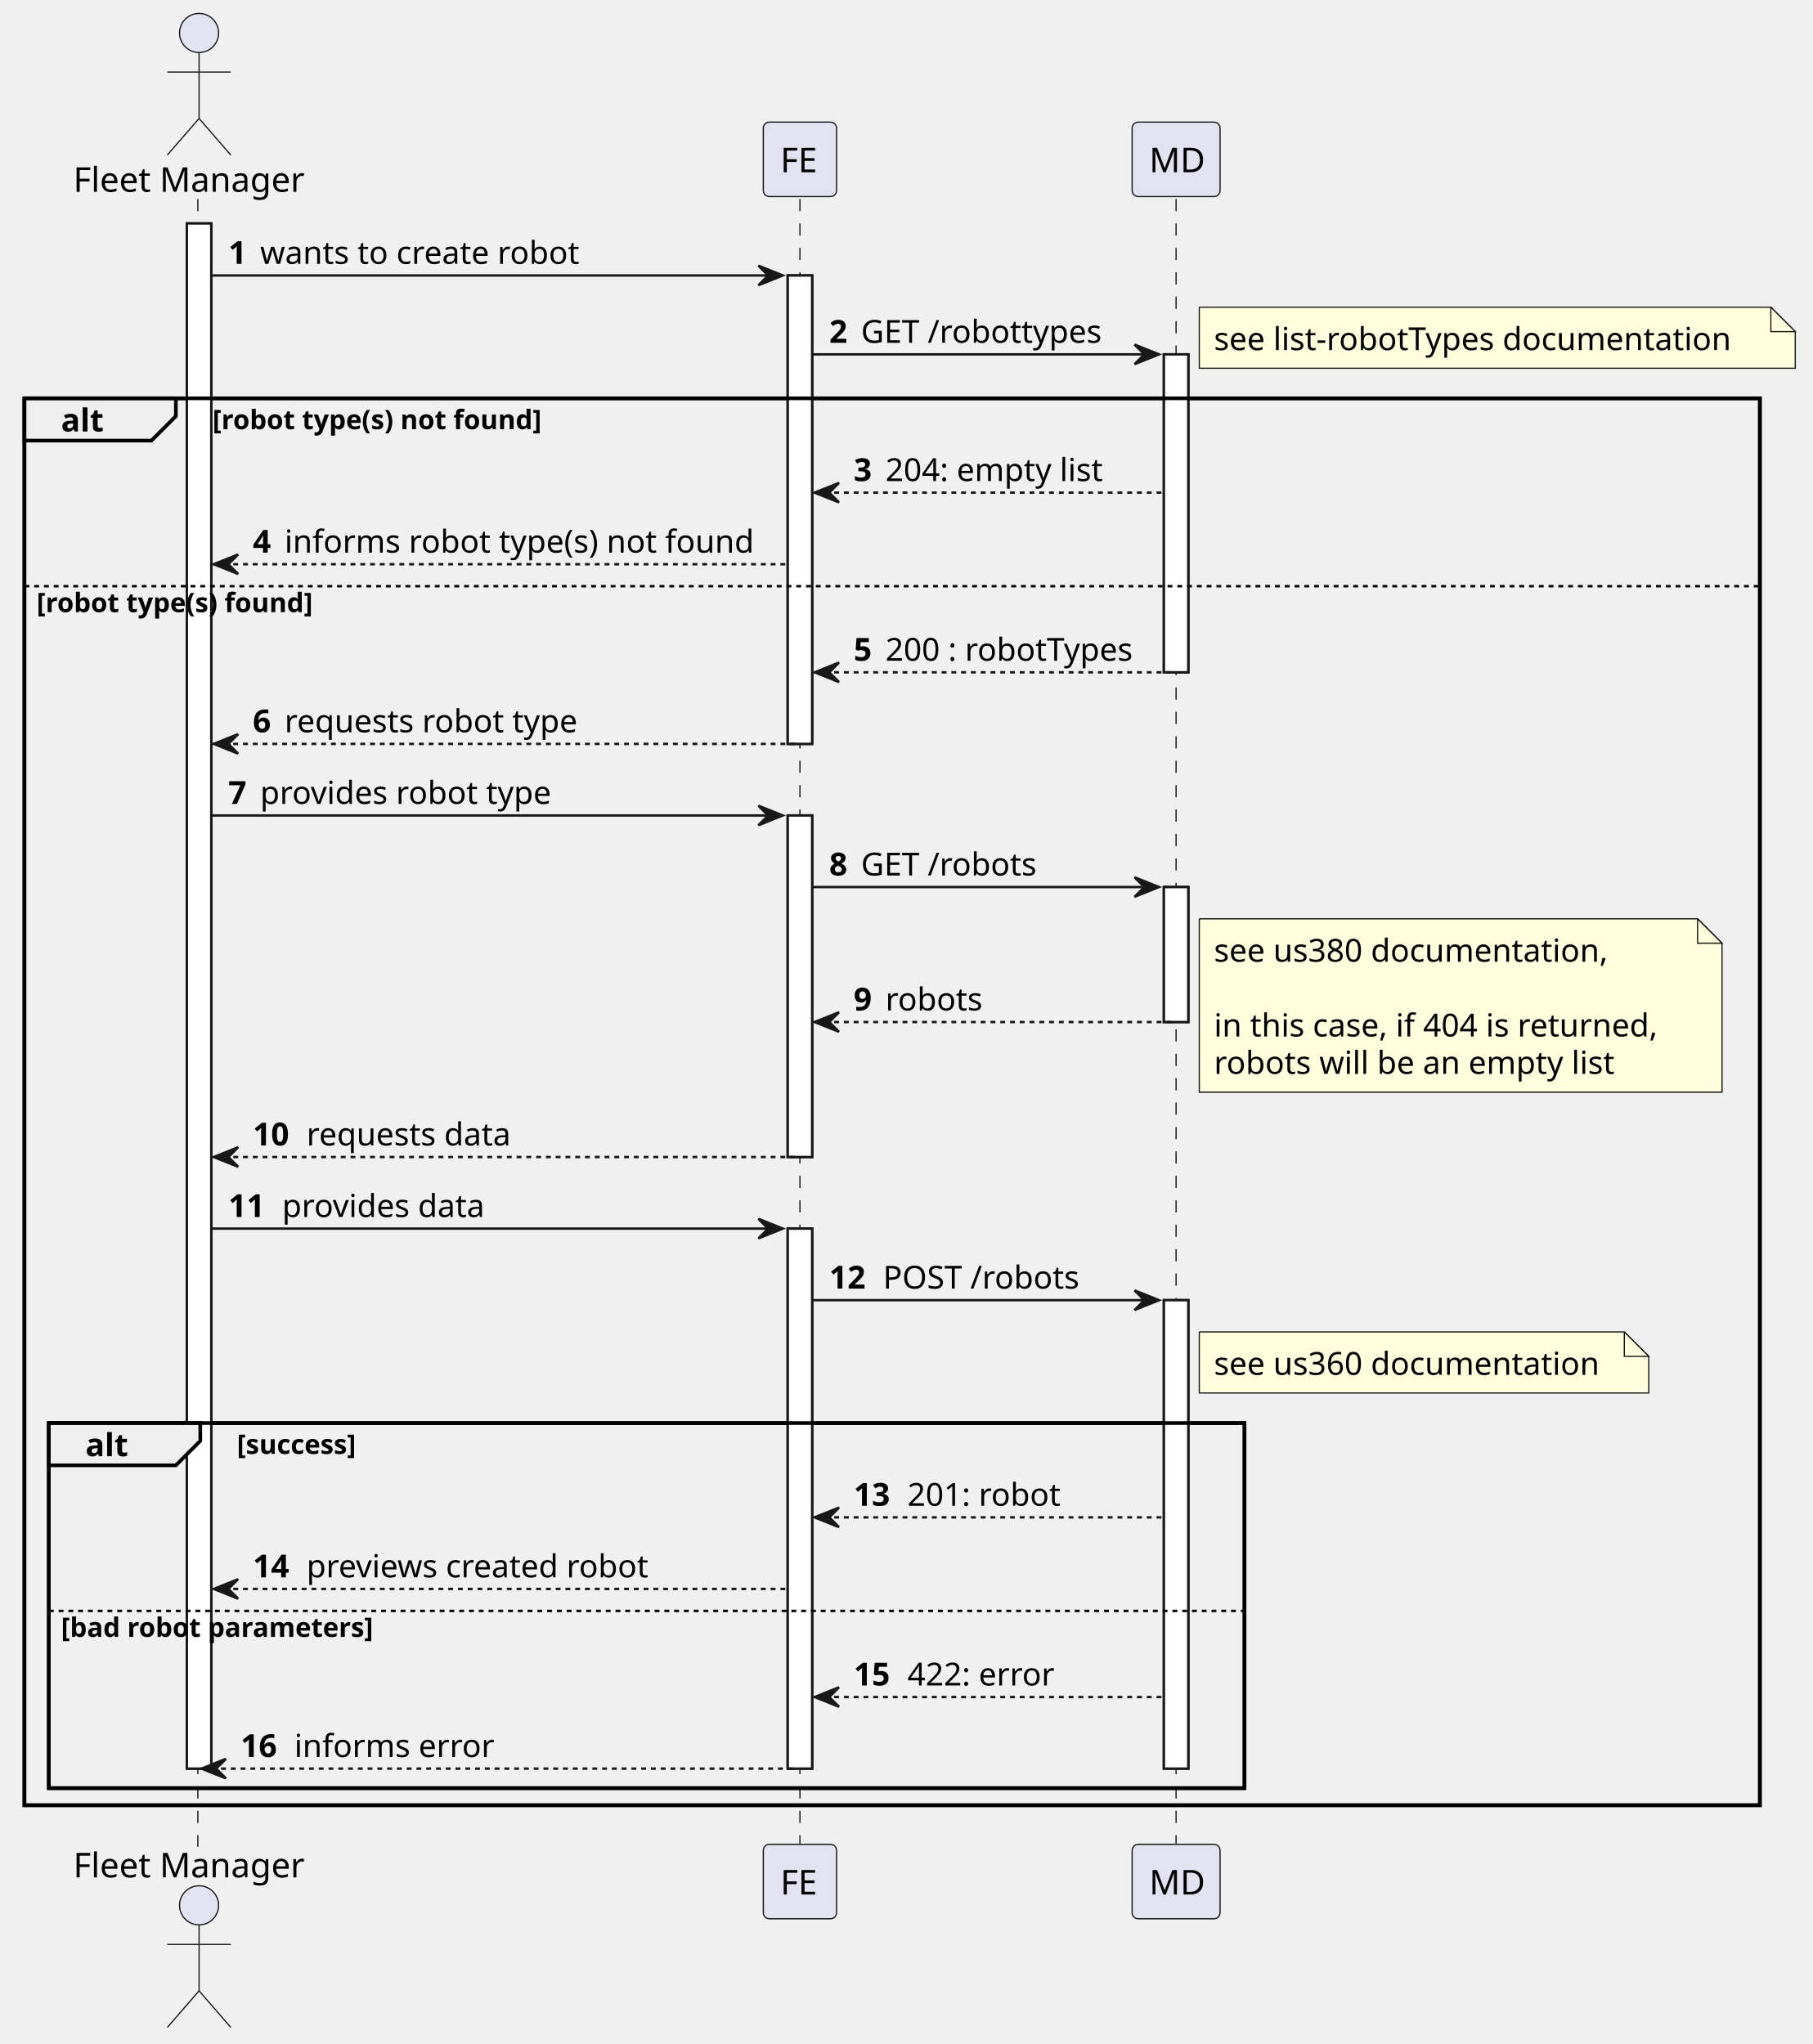
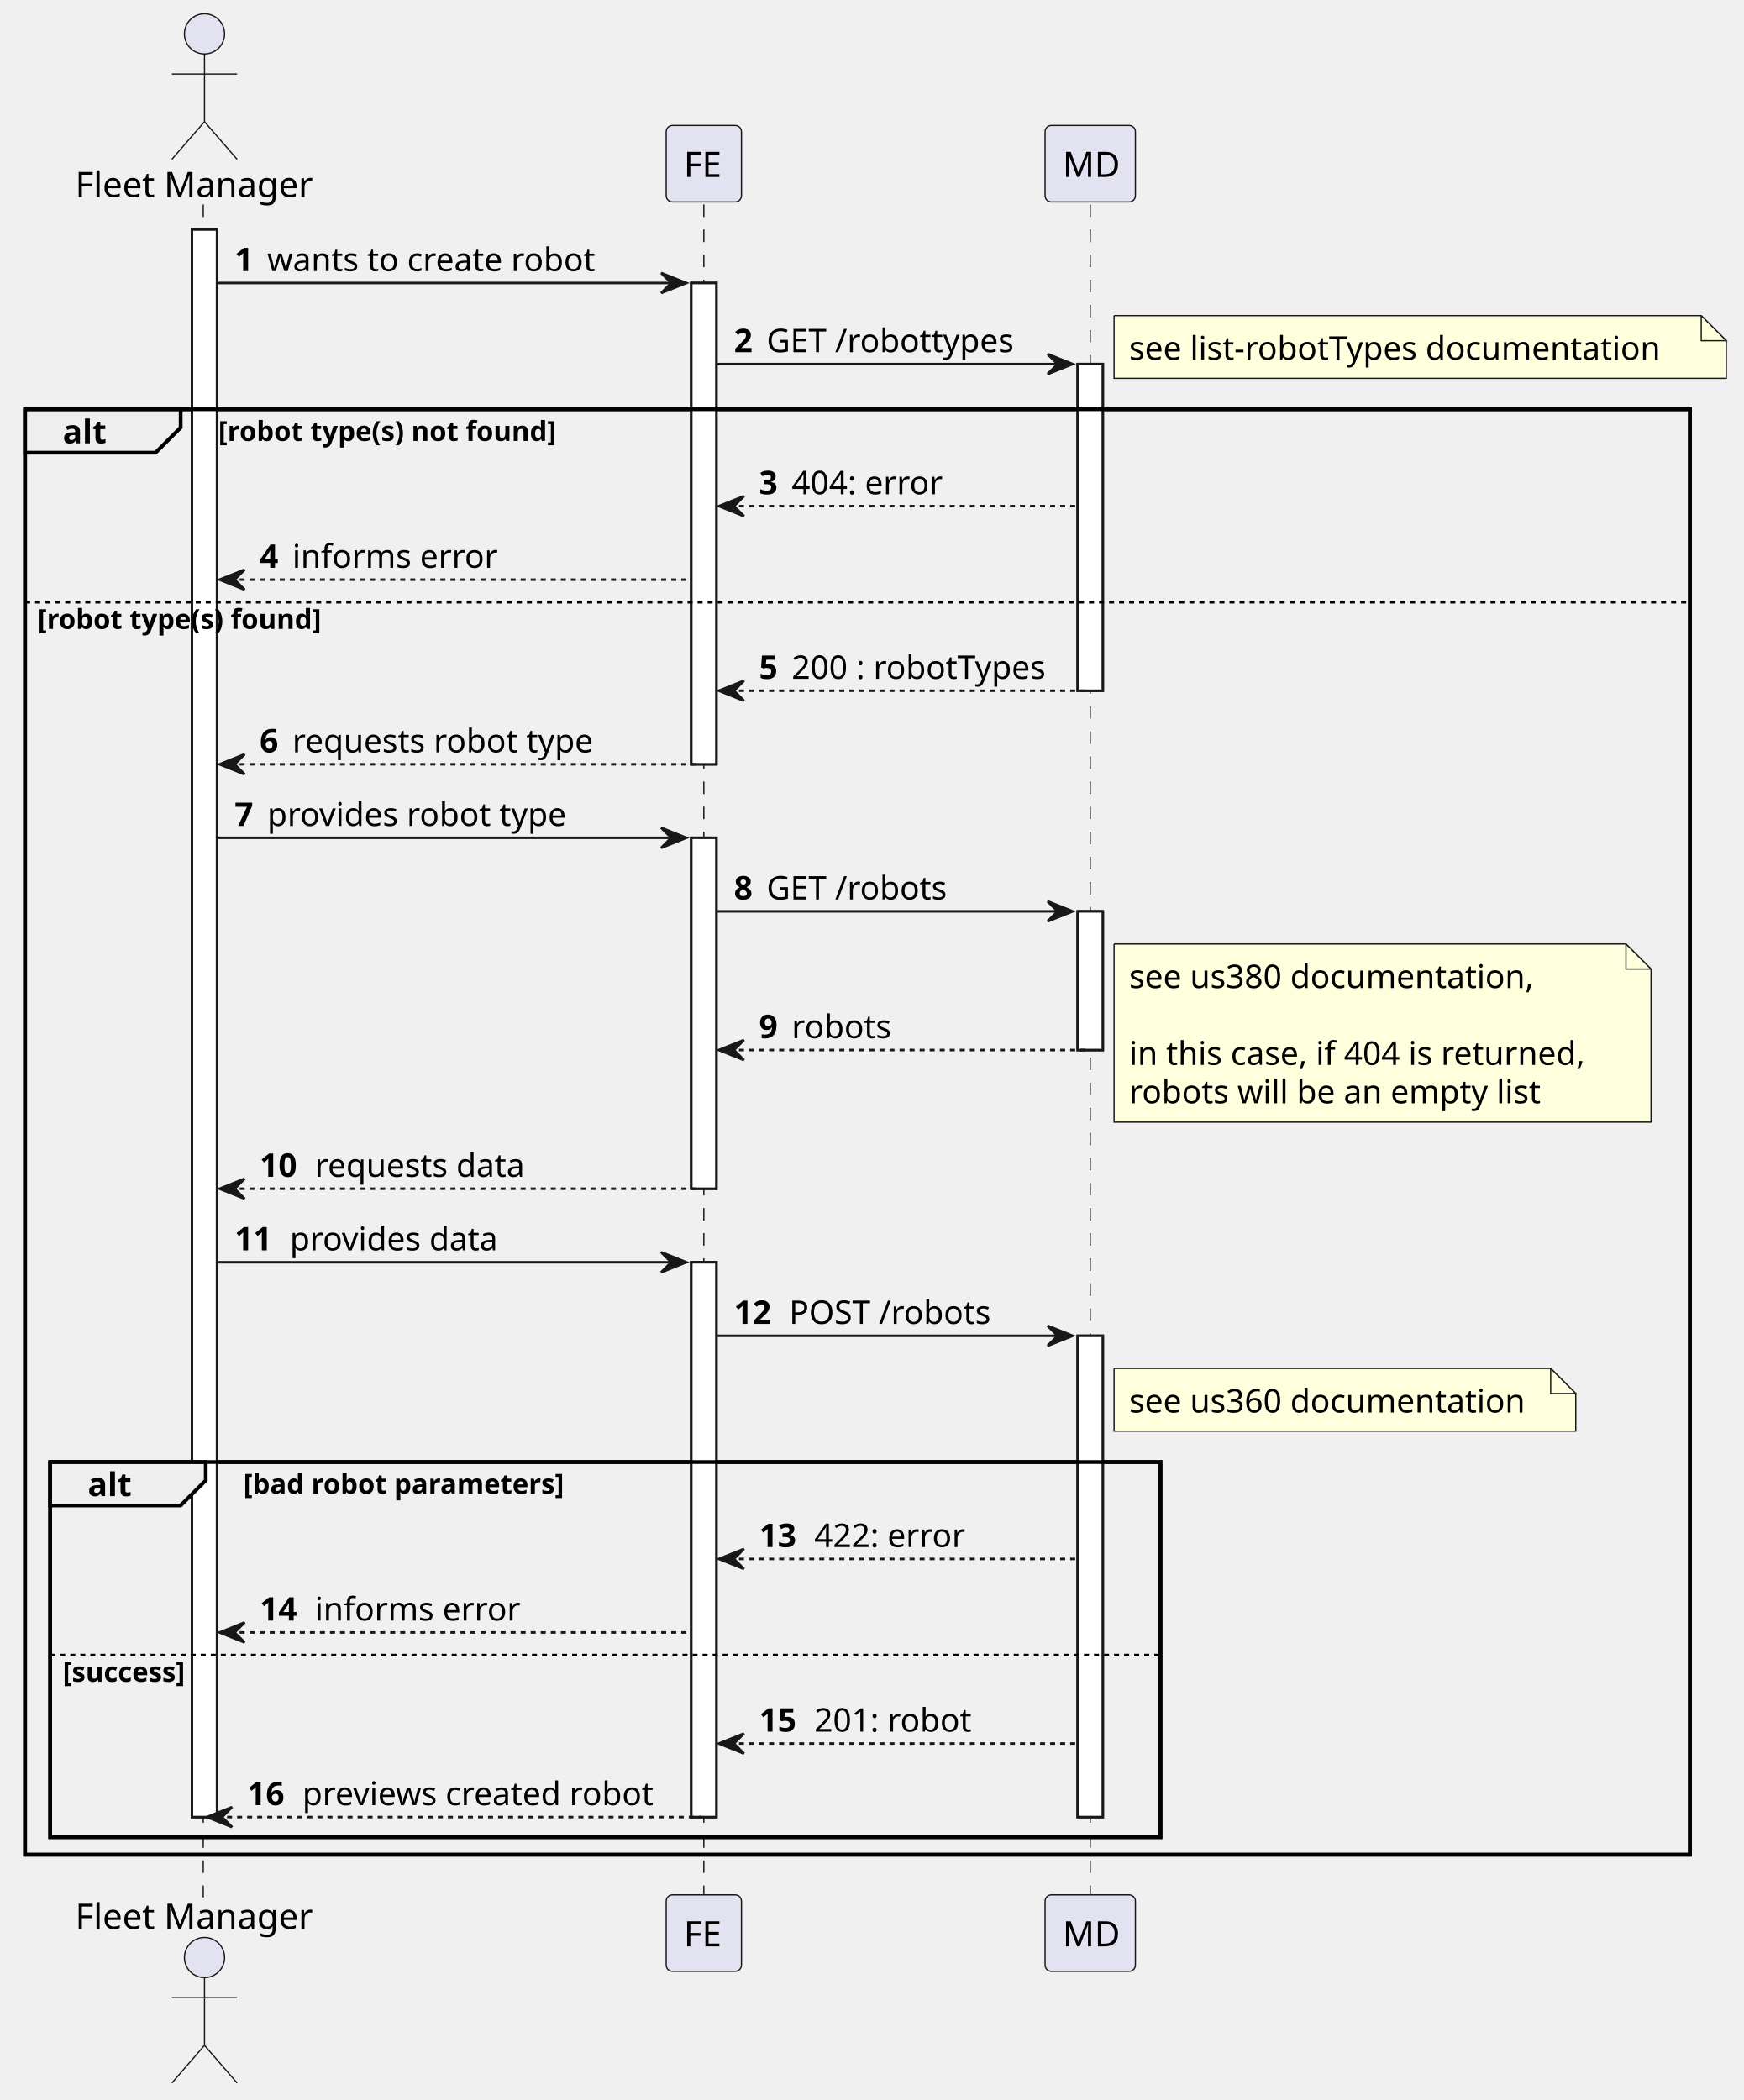
- <svg xmlns="http://www.w3.org/2000/svg" contentStyleType="text/css" height="837px" preserveAspectRatio="none" style="width:742px;height:837px;background:#FFFFFF;" version="1.1" viewBox="0 0 742 837" width="742px" zoomAndPan="magnify">
+ <svg xmlns="http://www.w3.org/2000/svg" contentStyleType="text/css" height="837px" preserveAspectRatio="none" style="width:695px;height:837px;background:#FFFFFF;" version="1.1" viewBox="0 0 695 837" width="695px" zoomAndPan="magnify">
  <defs />
  <g>
    <rect fill="#FFFFFF" height="632.742" style="stroke:#181818;stroke-width:1.0;" width="10" x="76.5" y="91.488" />
-     <rect fill="#FFFFFF" height="191.818" style="stroke:#181818;stroke-width:1.0;" width="10" x="322.5" y="112.799" />
-     <rect fill="#FFFFFF" height="139.863" style="stroke:#181818;stroke-width:1.0;" width="10" x="322.5" y="333.928" />
-     <rect fill="#FFFFFF" height="221.129" style="stroke:#181818;stroke-width:1.0;" width="10" x="322.5" y="503.102" />
-     <rect fill="#FFFFFF" height="130.197" style="stroke:#181818;stroke-width:1.0;" width="10" x="476.5" y="145.109" />
-     <rect fill="#FFFFFF" height="55.276" style="stroke:#181818;stroke-width:1.0;" width="10" x="476.5" y="363.238" />
-     <rect fill="#FFFFFF" height="191.818" style="stroke:#181818;stroke-width:1.0;" width="10" x="476.5" y="532.412" />
-     <rect fill="none" height="576.121" style="stroke:#000000;stroke-width:1.5;" width="710.5" x="10" y="163.109" />
-     <rect fill="none" height="149.508" style="stroke:#000000;stroke-width:1.5;" width="489.5" x="20" y="582.723" />
+     <rect fill="#FFFFFF" height="191.818" style="stroke:#181818;stroke-width:1.0;" width="10" x="275.5" y="112.799" />
+     <rect fill="#FFFFFF" height="139.863" style="stroke:#181818;stroke-width:1.0;" width="10" x="275.5" y="333.928" />
+     <rect fill="#FFFFFF" height="221.129" style="stroke:#181818;stroke-width:1.0;" width="10" x="275.5" y="503.102" />
+     <rect fill="#FFFFFF" height="130.197" style="stroke:#181818;stroke-width:1.0;" width="10" x="429.5" y="145.109" />
+     <rect fill="#FFFFFF" height="55.276" style="stroke:#181818;stroke-width:1.0;" width="10" x="429.5" y="363.238" />
+     <rect fill="#FFFFFF" height="191.818" style="stroke:#181818;stroke-width:1.0;" width="10" x="429.5" y="532.412" />
+     <rect fill="none" height="576.121" style="stroke:#000000;stroke-width:1.5;" width="663.5" x="10" y="163.109" />
+     <rect fill="none" height="149.508" style="stroke:#000000;stroke-width:1.5;" width="442.5" x="20" y="582.723" />
    <line style="stroke:#181818;stroke-width:0.5;stroke-dasharray:5.0,5.0;" x1="81" x2="81" y1="81.488" y2="756.231" />
-     <line style="stroke:#181818;stroke-width:0.5;stroke-dasharray:5.0,5.0;" x1="327.5" x2="327.5" y1="81.488" y2="756.231" />
-     <line style="stroke:#181818;stroke-width:0.5;stroke-dasharray:5.0,5.0;" x1="481.5" x2="481.5" y1="81.488" y2="756.231" />
+     <line style="stroke:#181818;stroke-width:0.5;stroke-dasharray:5.0,5.0;" x1="280.5" x2="280.5" y1="81.488" y2="756.231" />
+     <line style="stroke:#181818;stroke-width:0.5;stroke-dasharray:5.0,5.0;" x1="434.5" x2="434.5" y1="81.488" y2="756.231" />
    <text fill="#000000" font-family="sans-serif" font-size="14" lengthAdjust="spacing" textLength="97" x="30" y="78.535">Fleet Manager</text>
    <ellipse cx="81.5" cy="13.5" fill="#E2E2F0" rx="8" ry="8" style="stroke:#181818;stroke-width:0.5;" />
    <path d="M81.5,21.5 L81.5,48.5 M68.5,29.5 L94.5,29.5 M81.5,48.5 L68.5,63.5 M81.5,48.5 L94.5,63.5 " fill="none" style="stroke:#181818;stroke-width:0.5;" />
    <text fill="#000000" font-family="sans-serif" font-size="14" lengthAdjust="spacing" textLength="97" x="30" y="768.766">Fleet Manager</text>
    <ellipse cx="81.5" cy="780.219" fill="#E2E2F0" rx="8" ry="8" style="stroke:#181818;stroke-width:0.5;" />
    <path d="M81.5,788.219 L81.5,815.219 M68.5,796.219 L94.5,796.219 M81.5,815.219 L68.5,830.219 M81.5,815.219 L94.5,830.219 " fill="none" style="stroke:#181818;stroke-width:0.5;" />
-     <rect fill="#E2E2F0" height="30.488" rx="2.5" ry="2.5" style="stroke:#181818;stroke-width:0.5;" width="30" x="312.5" y="50" />
-     <text fill="#000000" font-family="sans-serif" font-size="14" lengthAdjust="spacing" textLength="16" x="319.5" y="70.535">FE</text>
-     <rect fill="#E2E2F0" height="30.488" rx="2.5" ry="2.5" style="stroke:#181818;stroke-width:0.5;" width="30" x="312.5" y="755.231" />
-     <text fill="#000000" font-family="sans-serif" font-size="14" lengthAdjust="spacing" textLength="16" x="319.5" y="775.766">FE</text>
-     <rect fill="#E2E2F0" height="30.488" rx="2.5" ry="2.5" style="stroke:#181818;stroke-width:0.5;" width="36" x="463.5" y="50" />
-     <text fill="#000000" font-family="sans-serif" font-size="14" lengthAdjust="spacing" textLength="22" x="470.5" y="70.535">MD</text>
-     <rect fill="#E2E2F0" height="30.488" rx="2.5" ry="2.5" style="stroke:#181818;stroke-width:0.5;" width="36" x="463.5" y="755.231" />
-     <text fill="#000000" font-family="sans-serif" font-size="14" lengthAdjust="spacing" textLength="22" x="470.5" y="775.766">MD</text>
+     <rect fill="#E2E2F0" height="30.488" rx="2.5" ry="2.5" style="stroke:#181818;stroke-width:0.5;" width="30" x="265.5" y="50" />
+     <text fill="#000000" font-family="sans-serif" font-size="14" lengthAdjust="spacing" textLength="16" x="272.5" y="70.535">FE</text>
+     <rect fill="#E2E2F0" height="30.488" rx="2.5" ry="2.5" style="stroke:#181818;stroke-width:0.5;" width="30" x="265.5" y="755.231" />
+     <text fill="#000000" font-family="sans-serif" font-size="14" lengthAdjust="spacing" textLength="16" x="272.5" y="775.766">FE</text>
+     <rect fill="#E2E2F0" height="30.488" rx="2.5" ry="2.5" style="stroke:#181818;stroke-width:0.5;" width="36" x="416.5" y="50" />
+     <text fill="#000000" font-family="sans-serif" font-size="14" lengthAdjust="spacing" textLength="22" x="423.5" y="70.535">MD</text>
+     <rect fill="#E2E2F0" height="30.488" rx="2.5" ry="2.5" style="stroke:#181818;stroke-width:0.5;" width="36" x="416.5" y="755.231" />
+     <text fill="#000000" font-family="sans-serif" font-size="14" lengthAdjust="spacing" textLength="22" x="423.5" y="775.766">MD</text>
    <rect fill="#FFFFFF" height="632.742" style="stroke:#181818;stroke-width:1.0;" width="10" x="76.5" y="91.488" />
-     <rect fill="#FFFFFF" height="191.818" style="stroke:#181818;stroke-width:1.0;" width="10" x="322.5" y="112.799" />
-     <rect fill="#FFFFFF" height="139.863" style="stroke:#181818;stroke-width:1.0;" width="10" x="322.5" y="333.928" />
-     <rect fill="#FFFFFF" height="221.129" style="stroke:#181818;stroke-width:1.0;" width="10" x="322.5" y="503.102" />
-     <rect fill="#FFFFFF" height="130.197" style="stroke:#181818;stroke-width:1.0;" width="10" x="476.5" y="145.109" />
-     <rect fill="#FFFFFF" height="55.276" style="stroke:#181818;stroke-width:1.0;" width="10" x="476.5" y="363.238" />
-     <rect fill="#FFFFFF" height="191.818" style="stroke:#181818;stroke-width:1.0;" width="10" x="476.5" y="532.412" />
-     <polygon fill="#181818" points="310.5,108.799,320.5,112.799,310.5,116.799,314.5,112.799" style="stroke:#181818;stroke-width:1.0;" />
-     <line style="stroke:#181818;stroke-width:1.0;" x1="86.5" x2="316.5" y1="112.799" y2="112.799" />
+     <rect fill="#FFFFFF" height="191.818" style="stroke:#181818;stroke-width:1.0;" width="10" x="275.5" y="112.799" />
+     <rect fill="#FFFFFF" height="139.863" style="stroke:#181818;stroke-width:1.0;" width="10" x="275.5" y="333.928" />
+     <rect fill="#FFFFFF" height="221.129" style="stroke:#181818;stroke-width:1.0;" width="10" x="275.5" y="503.102" />
+     <rect fill="#FFFFFF" height="130.197" style="stroke:#181818;stroke-width:1.0;" width="10" x="429.5" y="145.109" />
+     <rect fill="#FFFFFF" height="55.276" style="stroke:#181818;stroke-width:1.0;" width="10" x="429.5" y="363.238" />
+     <rect fill="#FFFFFF" height="191.818" style="stroke:#181818;stroke-width:1.0;" width="10" x="429.5" y="532.412" />
+     <polygon fill="#181818" points="263.5,108.799,273.5,112.799,263.5,116.799,267.5,112.799" style="stroke:#181818;stroke-width:1.0;" />
+     <line style="stroke:#181818;stroke-width:1.0;" x1="86.5" x2="269.5" y1="112.799" y2="112.799" />
    <text fill="#000000" font-family="sans-serif" font-size="13" font-weight="bold" lengthAdjust="spacing" textLength="9" x="93.5" y="108.057">1</text>
    <text fill="#000000" font-family="sans-serif" font-size="13" lengthAdjust="spacing" textLength="134" x="106.5" y="108.057">wants to create robot</text>
-     <polygon fill="#181818" points="464.5,141.109,474.5,145.109,464.5,149.109,468.5,145.109" style="stroke:#181818;stroke-width:1.0;" />
-     <line style="stroke:#181818;stroke-width:1.0;" x1="332.5" x2="470.5" y1="145.109" y2="145.109" />
-     <text fill="#000000" font-family="sans-serif" font-size="13" font-weight="bold" lengthAdjust="spacing" textLength="9" x="339.5" y="140.367">2</text>
-     <text fill="#000000" font-family="sans-serif" font-size="13" lengthAdjust="spacing" textLength="103" x="352.5" y="140.367">GET /robottypes</text>
-     <path d="M491,125.799 L491,150.799 L735,150.799 L735,135.799 L725,125.799 L491,125.799 " fill="#FEFFDD" style="stroke:#181818;stroke-width:0.5;" />
-     <path d="M725,125.799 L725,135.799 L735,135.799 L725,125.799 " fill="#FEFFDD" style="stroke:#181818;stroke-width:0.5;" />
-     <text fill="#000000" font-family="sans-serif" font-size="13" lengthAdjust="spacing" textLength="223" x="497" y="143.367">see list-robotTypes documentation</text>
+     <polygon fill="#181818" points="417.5,141.109,427.5,145.109,417.5,149.109,421.5,145.109" style="stroke:#181818;stroke-width:1.0;" />
+     <line style="stroke:#181818;stroke-width:1.0;" x1="285.5" x2="423.5" y1="145.109" y2="145.109" />
+     <text fill="#000000" font-family="sans-serif" font-size="13" font-weight="bold" lengthAdjust="spacing" textLength="9" x="292.5" y="140.367">2</text>
+     <text fill="#000000" font-family="sans-serif" font-size="13" lengthAdjust="spacing" textLength="103" x="305.5" y="140.367">GET /robottypes</text>
+     <path d="M444,125.799 L444,150.799 L688,150.799 L688,135.799 L678,125.799 L444,125.799 " fill="#FEFFDD" style="stroke:#181818;stroke-width:0.5;" />
+     <path d="M678,125.799 L678,135.799 L688,135.799 L678,125.799 " fill="#FEFFDD" style="stroke:#181818;stroke-width:0.5;" />
+     <text fill="#000000" font-family="sans-serif" font-size="13" lengthAdjust="spacing" textLength="223" x="450" y="143.367">see list-robotTypes documentation</text>
    <path d="M10,163.109 L72,163.109 L72,170.42 L62,180.42 L10,180.42 L10,163.109 " fill="#EEEEEE" style="stroke:#000000;stroke-width:1.5;" />
-     <rect fill="none" height="576.121" style="stroke:#000000;stroke-width:1.5;" width="710.5" x="10" y="163.109" />
+     <rect fill="none" height="576.121" style="stroke:#000000;stroke-width:1.5;" width="663.5" x="10" y="163.109" />
    <text fill="#000000" font-family="sans-serif" font-size="13" font-weight="bold" lengthAdjust="spacing" textLength="17" x="25" y="176.678">alt</text>
    <text fill="#000000" font-family="sans-serif" font-size="11" font-weight="bold" lengthAdjust="spacing" textLength="138" x="87" y="175.744">[robot type(s) not found]</text>
-     <polygon fill="#181818" points="343.5,197.731,333.5,201.731,343.5,205.731,339.5,201.731" style="stroke:#181818;stroke-width:1.0;" />
-     <line style="stroke:#181818;stroke-width:1.0;stroke-dasharray:2.0,2.0;" x1="337.5" x2="475.5" y1="201.731" y2="201.731" />
-     <text fill="#000000" font-family="sans-serif" font-size="13" font-weight="bold" lengthAdjust="spacing" textLength="9" x="349.5" y="196.988">3</text>
-     <text fill="#000000" font-family="sans-serif" font-size="13" lengthAdjust="spacing" textLength="95" x="362.5" y="196.988">204: empty list</text>
+     <polygon fill="#181818" points="296.5,197.731,286.5,201.731,296.5,205.731,292.5,201.731" style="stroke:#181818;stroke-width:1.0;" />
+     <line style="stroke:#181818;stroke-width:1.0;stroke-dasharray:2.0,2.0;" x1="290.5" x2="428.5" y1="201.731" y2="201.731" />
+     <text fill="#000000" font-family="sans-serif" font-size="13" font-weight="bold" lengthAdjust="spacing" textLength="9" x="302.5" y="196.988">3</text>
+     <text fill="#000000" font-family="sans-serif" font-size="13" lengthAdjust="spacing" textLength="62" x="315.5" y="196.988">404: error</text>
    <polygon fill="#181818" points="97.5,227.041,87.5,231.041,97.5,235.041,93.5,231.041" style="stroke:#181818;stroke-width:1.0;" />
-     <line style="stroke:#181818;stroke-width:1.0;stroke-dasharray:2.0,2.0;" x1="91.5" x2="321.5" y1="231.041" y2="231.041" />
+     <line style="stroke:#181818;stroke-width:1.0;stroke-dasharray:2.0,2.0;" x1="91.5" x2="274.5" y1="231.041" y2="231.041" />
    <text fill="#000000" font-family="sans-serif" font-size="13" font-weight="bold" lengthAdjust="spacing" textLength="9" x="103.5" y="226.299">4</text>
-     <text fill="#000000" font-family="sans-serif" font-size="13" lengthAdjust="spacing" textLength="199" x="116.5" y="226.299">informs robot type(s) not found</text>
-     <line style="stroke:#000000;stroke-width:1.0;stroke-dasharray:2.0,2.0;" x1="10" x2="720.5" y1="240.041" y2="240.041" />
+     <text fill="#000000" font-family="sans-serif" font-size="13" lengthAdjust="spacing" textLength="83" x="116.5" y="226.299">informs error</text>
+     <line style="stroke:#000000;stroke-width:1.0;stroke-dasharray:2.0,2.0;" x1="10" x2="673.5" y1="240.041" y2="240.041" />
    <text fill="#000000" font-family="sans-serif" font-size="11" font-weight="bold" lengthAdjust="spacing" textLength="116" x="15" y="250.676">[robot type(s) found]</text>
-     <polygon fill="#181818" points="343.5,271.307,333.5,275.307,343.5,279.307,339.5,275.307" style="stroke:#181818;stroke-width:1.0;" />
-     <line style="stroke:#181818;stroke-width:1.0;stroke-dasharray:2.0,2.0;" x1="337.5" x2="480.5" y1="275.307" y2="275.307" />
-     <text fill="#000000" font-family="sans-serif" font-size="13" font-weight="bold" lengthAdjust="spacing" textLength="9" x="349.5" y="270.565">5</text>
-     <text fill="#000000" font-family="sans-serif" font-size="13" lengthAdjust="spacing" textLength="107" x="362.5" y="270.565">200 : robotTypes</text>
+     <polygon fill="#181818" points="296.5,271.307,286.5,275.307,296.5,279.307,292.5,275.307" style="stroke:#181818;stroke-width:1.0;" />
+     <line style="stroke:#181818;stroke-width:1.0;stroke-dasharray:2.0,2.0;" x1="290.5" x2="433.5" y1="275.307" y2="275.307" />
+     <text fill="#000000" font-family="sans-serif" font-size="13" font-weight="bold" lengthAdjust="spacing" textLength="9" x="302.5" y="270.565">5</text>
+     <text fill="#000000" font-family="sans-serif" font-size="13" lengthAdjust="spacing" textLength="107" x="315.5" y="270.565">200 : robotTypes</text>
    <polygon fill="#181818" points="97.5,300.617,87.5,304.617,97.5,308.617,93.5,304.617" style="stroke:#181818;stroke-width:1.0;" />
-     <line style="stroke:#181818;stroke-width:1.0;stroke-dasharray:2.0,2.0;" x1="91.5" x2="326.5" y1="304.617" y2="304.617" />
+     <line style="stroke:#181818;stroke-width:1.0;stroke-dasharray:2.0,2.0;" x1="91.5" x2="279.5" y1="304.617" y2="304.617" />
    <text fill="#000000" font-family="sans-serif" font-size="13" font-weight="bold" lengthAdjust="spacing" textLength="9" x="103.5" y="299.875">6</text>
    <text fill="#000000" font-family="sans-serif" font-size="13" lengthAdjust="spacing" textLength="123" x="116.5" y="299.875">requests robot type</text>
-     <polygon fill="#181818" points="310.5,329.928,320.5,333.928,310.5,337.928,314.5,333.928" style="stroke:#181818;stroke-width:1.0;" />
-     <line style="stroke:#181818;stroke-width:1.0;" x1="86.5" x2="316.5" y1="333.928" y2="333.928" />
+     <polygon fill="#181818" points="263.5,329.928,273.5,333.928,263.5,337.928,267.5,333.928" style="stroke:#181818;stroke-width:1.0;" />
+     <line style="stroke:#181818;stroke-width:1.0;" x1="86.5" x2="269.5" y1="333.928" y2="333.928" />
    <text fill="#000000" font-family="sans-serif" font-size="13" font-weight="bold" lengthAdjust="spacing" textLength="9" x="93.5" y="329.185">7</text>
    <text fill="#000000" font-family="sans-serif" font-size="13" lengthAdjust="spacing" textLength="123" x="106.5" y="329.185">provides robot type</text>
-     <polygon fill="#181818" points="464.5,359.238,474.5,363.238,464.5,367.238,468.5,363.238" style="stroke:#181818;stroke-width:1.0;" />
-     <line style="stroke:#181818;stroke-width:1.0;" x1="332.5" x2="470.5" y1="363.238" y2="363.238" />
-     <text fill="#000000" font-family="sans-serif" font-size="13" font-weight="bold" lengthAdjust="spacing" textLength="9" x="339.5" y="358.496">8</text>
-     <text fill="#000000" font-family="sans-serif" font-size="13" lengthAdjust="spacing" textLength="76" x="352.5" y="358.496">GET /robots</text>
-     <polygon fill="#181818" points="343.5,414.515,333.5,418.515,343.5,422.515,339.5,418.515" style="stroke:#181818;stroke-width:1.0;" />
-     <line style="stroke:#181818;stroke-width:1.0;stroke-dasharray:2.0,2.0;" x1="337.5" x2="480.5" y1="418.515" y2="418.515" />
-     <text fill="#000000" font-family="sans-serif" font-size="13" font-weight="bold" lengthAdjust="spacing" textLength="9" x="349.5" y="413.772">9</text>
-     <text fill="#000000" font-family="sans-serif" font-size="13" lengthAdjust="spacing" textLength="41" x="362.5" y="413.772">robots</text>
-     <path d="M491,376.238 L491,447.238 L705,447.238 L705,386.238 L695,376.238 L491,376.238 " fill="#FEFFDD" style="stroke:#181818;stroke-width:0.5;" />
-     <path d="M695,376.238 L695,386.238 L705,386.238 L695,376.238 " fill="#FEFFDD" style="stroke:#181818;stroke-width:0.5;" />
-     <text fill="#000000" font-family="sans-serif" font-size="13" lengthAdjust="spacing" textLength="167" x="497" y="393.807">see us380 documentation,</text>
-     <text fill="#000000" font-family="sans-serif" font-size="13" lengthAdjust="spacing" textLength="4" x="497" y="409.117"> </text>
-     <text fill="#000000" font-family="sans-serif" font-size="13" lengthAdjust="spacing" textLength="193" x="497" y="424.428">in this case, if 404 is returned,</text>
-     <text fill="#000000" font-family="sans-serif" font-size="13" lengthAdjust="spacing" textLength="172" x="497" y="439.738">robots will be an empty list</text>
+     <polygon fill="#181818" points="417.5,359.238,427.5,363.238,417.5,367.238,421.5,363.238" style="stroke:#181818;stroke-width:1.0;" />
+     <line style="stroke:#181818;stroke-width:1.0;" x1="285.5" x2="423.5" y1="363.238" y2="363.238" />
+     <text fill="#000000" font-family="sans-serif" font-size="13" font-weight="bold" lengthAdjust="spacing" textLength="9" x="292.5" y="358.496">8</text>
+     <text fill="#000000" font-family="sans-serif" font-size="13" lengthAdjust="spacing" textLength="76" x="305.5" y="358.496">GET /robots</text>
+     <polygon fill="#181818" points="296.5,414.515,286.5,418.515,296.5,422.515,292.5,418.515" style="stroke:#181818;stroke-width:1.0;" />
+     <line style="stroke:#181818;stroke-width:1.0;stroke-dasharray:2.0,2.0;" x1="290.5" x2="433.5" y1="418.515" y2="418.515" />
+     <text fill="#000000" font-family="sans-serif" font-size="13" font-weight="bold" lengthAdjust="spacing" textLength="9" x="302.5" y="413.772">9</text>
+     <text fill="#000000" font-family="sans-serif" font-size="13" lengthAdjust="spacing" textLength="41" x="315.5" y="413.772">robots</text>
+     <path d="M444,376.238 L444,447.238 L658,447.238 L658,386.238 L648,376.238 L444,376.238 " fill="#FEFFDD" style="stroke:#181818;stroke-width:0.5;" />
+     <path d="M648,376.238 L648,386.238 L658,386.238 L648,376.238 " fill="#FEFFDD" style="stroke:#181818;stroke-width:0.5;" />
+     <text fill="#000000" font-family="sans-serif" font-size="13" lengthAdjust="spacing" textLength="167" x="450" y="393.807">see us380 documentation,</text>
+     <text fill="#000000" font-family="sans-serif" font-size="13" lengthAdjust="spacing" textLength="4" x="450" y="409.117"> </text>
+     <text fill="#000000" font-family="sans-serif" font-size="13" lengthAdjust="spacing" textLength="193" x="450" y="424.428">in this case, if 404 is returned,</text>
+     <text fill="#000000" font-family="sans-serif" font-size="13" lengthAdjust="spacing" textLength="172" x="450" y="439.738">robots will be an empty list</text>
    <polygon fill="#181818" points="97.5,469.791,87.5,473.791,97.5,477.791,93.5,473.791" style="stroke:#181818;stroke-width:1.0;" />
-     <line style="stroke:#181818;stroke-width:1.0;stroke-dasharray:2.0,2.0;" x1="91.5" x2="326.5" y1="473.791" y2="473.791" />
+     <line style="stroke:#181818;stroke-width:1.0;stroke-dasharray:2.0,2.0;" x1="91.5" x2="279.5" y1="473.791" y2="473.791" />
    <text fill="#000000" font-family="sans-serif" font-size="13" font-weight="bold" lengthAdjust="spacing" textLength="18" x="103.5" y="469.049">10</text>
    <text fill="#000000" font-family="sans-serif" font-size="13" lengthAdjust="spacing" textLength="85" x="125.5" y="469.049">requests data</text>
-     <polygon fill="#181818" points="310.5,499.102,320.5,503.102,310.5,507.102,314.5,503.102" style="stroke:#181818;stroke-width:1.0;" />
-     <line style="stroke:#181818;stroke-width:1.0;" x1="86.5" x2="316.5" y1="503.102" y2="503.102" />
+     <polygon fill="#181818" points="263.5,499.102,273.5,503.102,263.5,507.102,267.5,503.102" style="stroke:#181818;stroke-width:1.0;" />
+     <line style="stroke:#181818;stroke-width:1.0;" x1="86.5" x2="269.5" y1="503.102" y2="503.102" />
    <text fill="#000000" font-family="sans-serif" font-size="13" font-weight="bold" lengthAdjust="spacing" textLength="18" x="93.5" y="498.359">11</text>
    <text fill="#000000" font-family="sans-serif" font-size="13" lengthAdjust="spacing" textLength="85" x="115.5" y="498.359">provides data</text>
-     <polygon fill="#181818" points="464.5,528.412,474.5,532.412,464.5,536.412,468.5,532.412" style="stroke:#181818;stroke-width:1.0;" />
-     <line style="stroke:#181818;stroke-width:1.0;" x1="332.5" x2="470.5" y1="532.412" y2="532.412" />
-     <text fill="#000000" font-family="sans-serif" font-size="13" font-weight="bold" lengthAdjust="spacing" textLength="18" x="339.5" y="527.67">12</text>
-     <text fill="#000000" font-family="sans-serif" font-size="13" lengthAdjust="spacing" textLength="84" x="361.5" y="527.67">POST /robots</text>
-     <path d="M491,545.412 L491,570.412 L675,570.412 L675,555.412 L665,545.412 L491,545.412 " fill="#FEFFDD" style="stroke:#181818;stroke-width:0.5;" />
-     <path d="M665,545.412 L665,555.412 L675,555.412 L665,545.412 " fill="#FEFFDD" style="stroke:#181818;stroke-width:0.5;" />
-     <text fill="#000000" font-family="sans-serif" font-size="13" lengthAdjust="spacing" textLength="163" x="497" y="562.981">see us360 documentation</text>
+     <polygon fill="#181818" points="417.5,528.412,427.5,532.412,417.5,536.412,421.5,532.412" style="stroke:#181818;stroke-width:1.0;" />
+     <line style="stroke:#181818;stroke-width:1.0;" x1="285.5" x2="423.5" y1="532.412" y2="532.412" />
+     <text fill="#000000" font-family="sans-serif" font-size="13" font-weight="bold" lengthAdjust="spacing" textLength="18" x="292.5" y="527.67">12</text>
+     <text fill="#000000" font-family="sans-serif" font-size="13" lengthAdjust="spacing" textLength="84" x="314.5" y="527.67">POST /robots</text>
+     <path d="M444,545.412 L444,570.412 L628,570.412 L628,555.412 L618,545.412 L444,545.412 " fill="#FEFFDD" style="stroke:#181818;stroke-width:0.5;" />
+     <path d="M618,545.412 L618,555.412 L628,555.412 L618,545.412 " fill="#FEFFDD" style="stroke:#181818;stroke-width:0.5;" />
+     <text fill="#000000" font-family="sans-serif" font-size="13" lengthAdjust="spacing" textLength="163" x="450" y="562.981">see us360 documentation</text>
    <path d="M20,582.723 L82,582.723 L82,590.033 L72,600.033 L20,600.033 L20,582.723 " fill="#EEEEEE" style="stroke:#000000;stroke-width:1.5;" />
-     <rect fill="none" height="149.508" style="stroke:#000000;stroke-width:1.5;" width="489.5" x="20" y="582.723" />
+     <rect fill="none" height="149.508" style="stroke:#000000;stroke-width:1.5;" width="442.5" x="20" y="582.723" />
    <text fill="#000000" font-family="sans-serif" font-size="13" font-weight="bold" lengthAdjust="spacing" textLength="17" x="35" y="596.291">alt</text>
-     <text fill="#000000" font-family="sans-serif" font-size="11" font-weight="bold" lengthAdjust="spacing" textLength="51" x="97" y="595.357">[success]</text>
-     <polygon fill="#181818" points="343.5,617.344,333.5,621.344,343.5,625.344,339.5,621.344" style="stroke:#181818;stroke-width:1.0;" />
-     <line style="stroke:#181818;stroke-width:1.0;stroke-dasharray:2.0,2.0;" x1="337.5" x2="475.5" y1="621.344" y2="621.344" />
-     <text fill="#000000" font-family="sans-serif" font-size="13" font-weight="bold" lengthAdjust="spacing" textLength="18" x="349.5" y="616.602">13</text>
-     <text fill="#000000" font-family="sans-serif" font-size="13" lengthAdjust="spacing" textLength="66" x="371.5" y="616.602">201: robot</text>
+     <text fill="#000000" font-family="sans-serif" font-size="11" font-weight="bold" lengthAdjust="spacing" textLength="128" x="97" y="595.357">[bad robot parameters]</text>
+     <polygon fill="#181818" points="296.5,617.344,286.5,621.344,296.5,625.344,292.5,621.344" style="stroke:#181818;stroke-width:1.0;" />
+     <line style="stroke:#181818;stroke-width:1.0;stroke-dasharray:2.0,2.0;" x1="290.5" x2="428.5" y1="621.344" y2="621.344" />
+     <text fill="#000000" font-family="sans-serif" font-size="13" font-weight="bold" lengthAdjust="spacing" textLength="18" x="302.5" y="616.602">13</text>
+     <text fill="#000000" font-family="sans-serif" font-size="13" lengthAdjust="spacing" textLength="62" x="324.5" y="616.602">422: error</text>
    <polygon fill="#181818" points="97.5,646.654,87.5,650.654,97.5,654.654,93.5,650.654" style="stroke:#181818;stroke-width:1.0;" />
-     <line style="stroke:#181818;stroke-width:1.0;stroke-dasharray:2.0,2.0;" x1="91.5" x2="321.5" y1="650.654" y2="650.654" />
+     <line style="stroke:#181818;stroke-width:1.0;stroke-dasharray:2.0,2.0;" x1="91.5" x2="274.5" y1="650.654" y2="650.654" />
    <text fill="#000000" font-family="sans-serif" font-size="13" font-weight="bold" lengthAdjust="spacing" textLength="18" x="103.5" y="645.912">14</text>
-     <text fill="#000000" font-family="sans-serif" font-size="13" lengthAdjust="spacing" textLength="143" x="125.5" y="645.912">previews created robot</text>
-     <line style="stroke:#000000;stroke-width:1.0;stroke-dasharray:2.0,2.0;" x1="20" x2="509.5" y1="659.654" y2="659.654" />
-     <text fill="#000000" font-family="sans-serif" font-size="11" font-weight="bold" lengthAdjust="spacing" textLength="128" x="25" y="670.289">[bad robot parameters]</text>
-     <polygon fill="#181818" points="343.5,690.92,333.5,694.92,343.5,698.92,339.5,694.92" style="stroke:#181818;stroke-width:1.0;" />
-     <line style="stroke:#181818;stroke-width:1.0;stroke-dasharray:2.0,2.0;" x1="337.5" x2="475.5" y1="694.92" y2="694.92" />
-     <text fill="#000000" font-family="sans-serif" font-size="13" font-weight="bold" lengthAdjust="spacing" textLength="18" x="349.5" y="690.178">15</text>
-     <text fill="#000000" font-family="sans-serif" font-size="13" lengthAdjust="spacing" textLength="62" x="371.5" y="690.178">422: error</text>
+     <text fill="#000000" font-family="sans-serif" font-size="13" lengthAdjust="spacing" textLength="83" x="125.5" y="645.912">informs error</text>
+     <line style="stroke:#000000;stroke-width:1.0;stroke-dasharray:2.0,2.0;" x1="20" x2="462.5" y1="659.654" y2="659.654" />
+     <text fill="#000000" font-family="sans-serif" font-size="11" font-weight="bold" lengthAdjust="spacing" textLength="51" x="25" y="670.289">[success]</text>
+     <polygon fill="#181818" points="296.5,690.92,286.5,694.92,296.5,698.92,292.5,694.92" style="stroke:#181818;stroke-width:1.0;" />
+     <line style="stroke:#181818;stroke-width:1.0;stroke-dasharray:2.0,2.0;" x1="290.5" x2="428.5" y1="694.92" y2="694.92" />
+     <text fill="#000000" font-family="sans-serif" font-size="13" font-weight="bold" lengthAdjust="spacing" textLength="18" x="302.5" y="690.178">15</text>
+     <text fill="#000000" font-family="sans-serif" font-size="13" lengthAdjust="spacing" textLength="66" x="324.5" y="690.178">201: robot</text>
    <polygon fill="#181818" points="92.5,720.231,82.5,724.231,92.5,728.231,88.5,724.231" style="stroke:#181818;stroke-width:1.0;" />
-     <line style="stroke:#181818;stroke-width:1.0;stroke-dasharray:2.0,2.0;" x1="86.5" x2="326.5" y1="724.231" y2="724.231" />
+     <line style="stroke:#181818;stroke-width:1.0;stroke-dasharray:2.0,2.0;" x1="86.5" x2="279.5" y1="724.231" y2="724.231" />
    <text fill="#000000" font-family="sans-serif" font-size="13" font-weight="bold" lengthAdjust="spacing" textLength="18" x="98.5" y="719.488">16</text>
-     <text fill="#000000" font-family="sans-serif" font-size="13" lengthAdjust="spacing" textLength="83" x="120.5" y="719.488">informs error</text>
+     <text fill="#000000" font-family="sans-serif" font-size="13" lengthAdjust="spacing" textLength="143" x="120.5" y="719.488">previews created robot</text>
  </g>
</svg>
